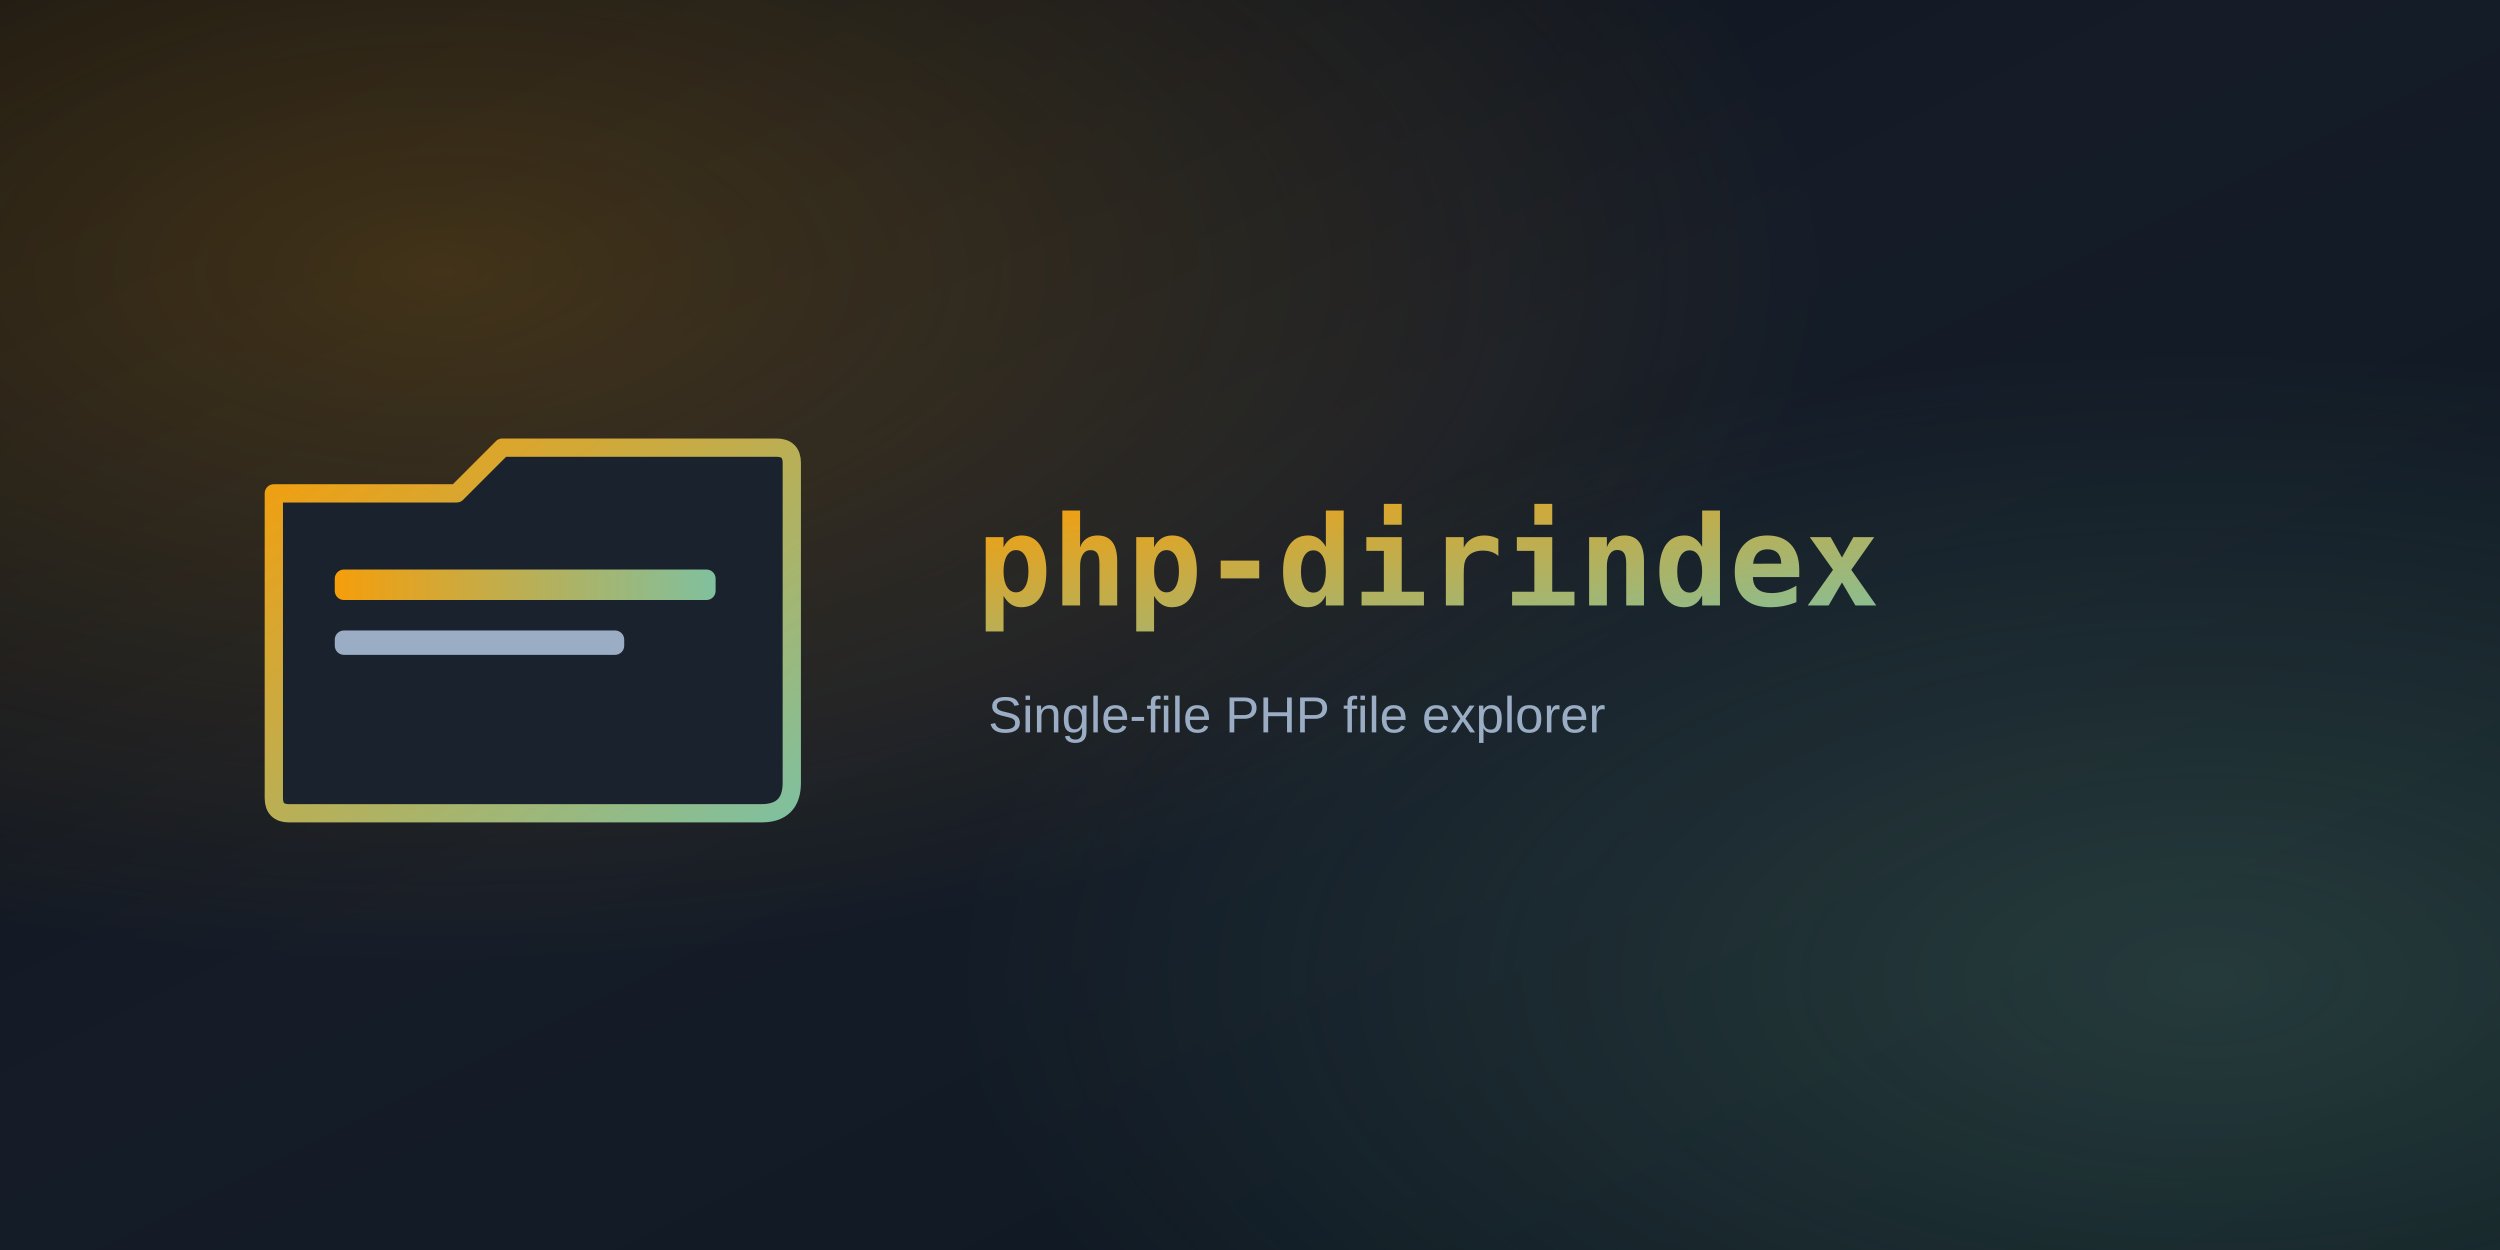
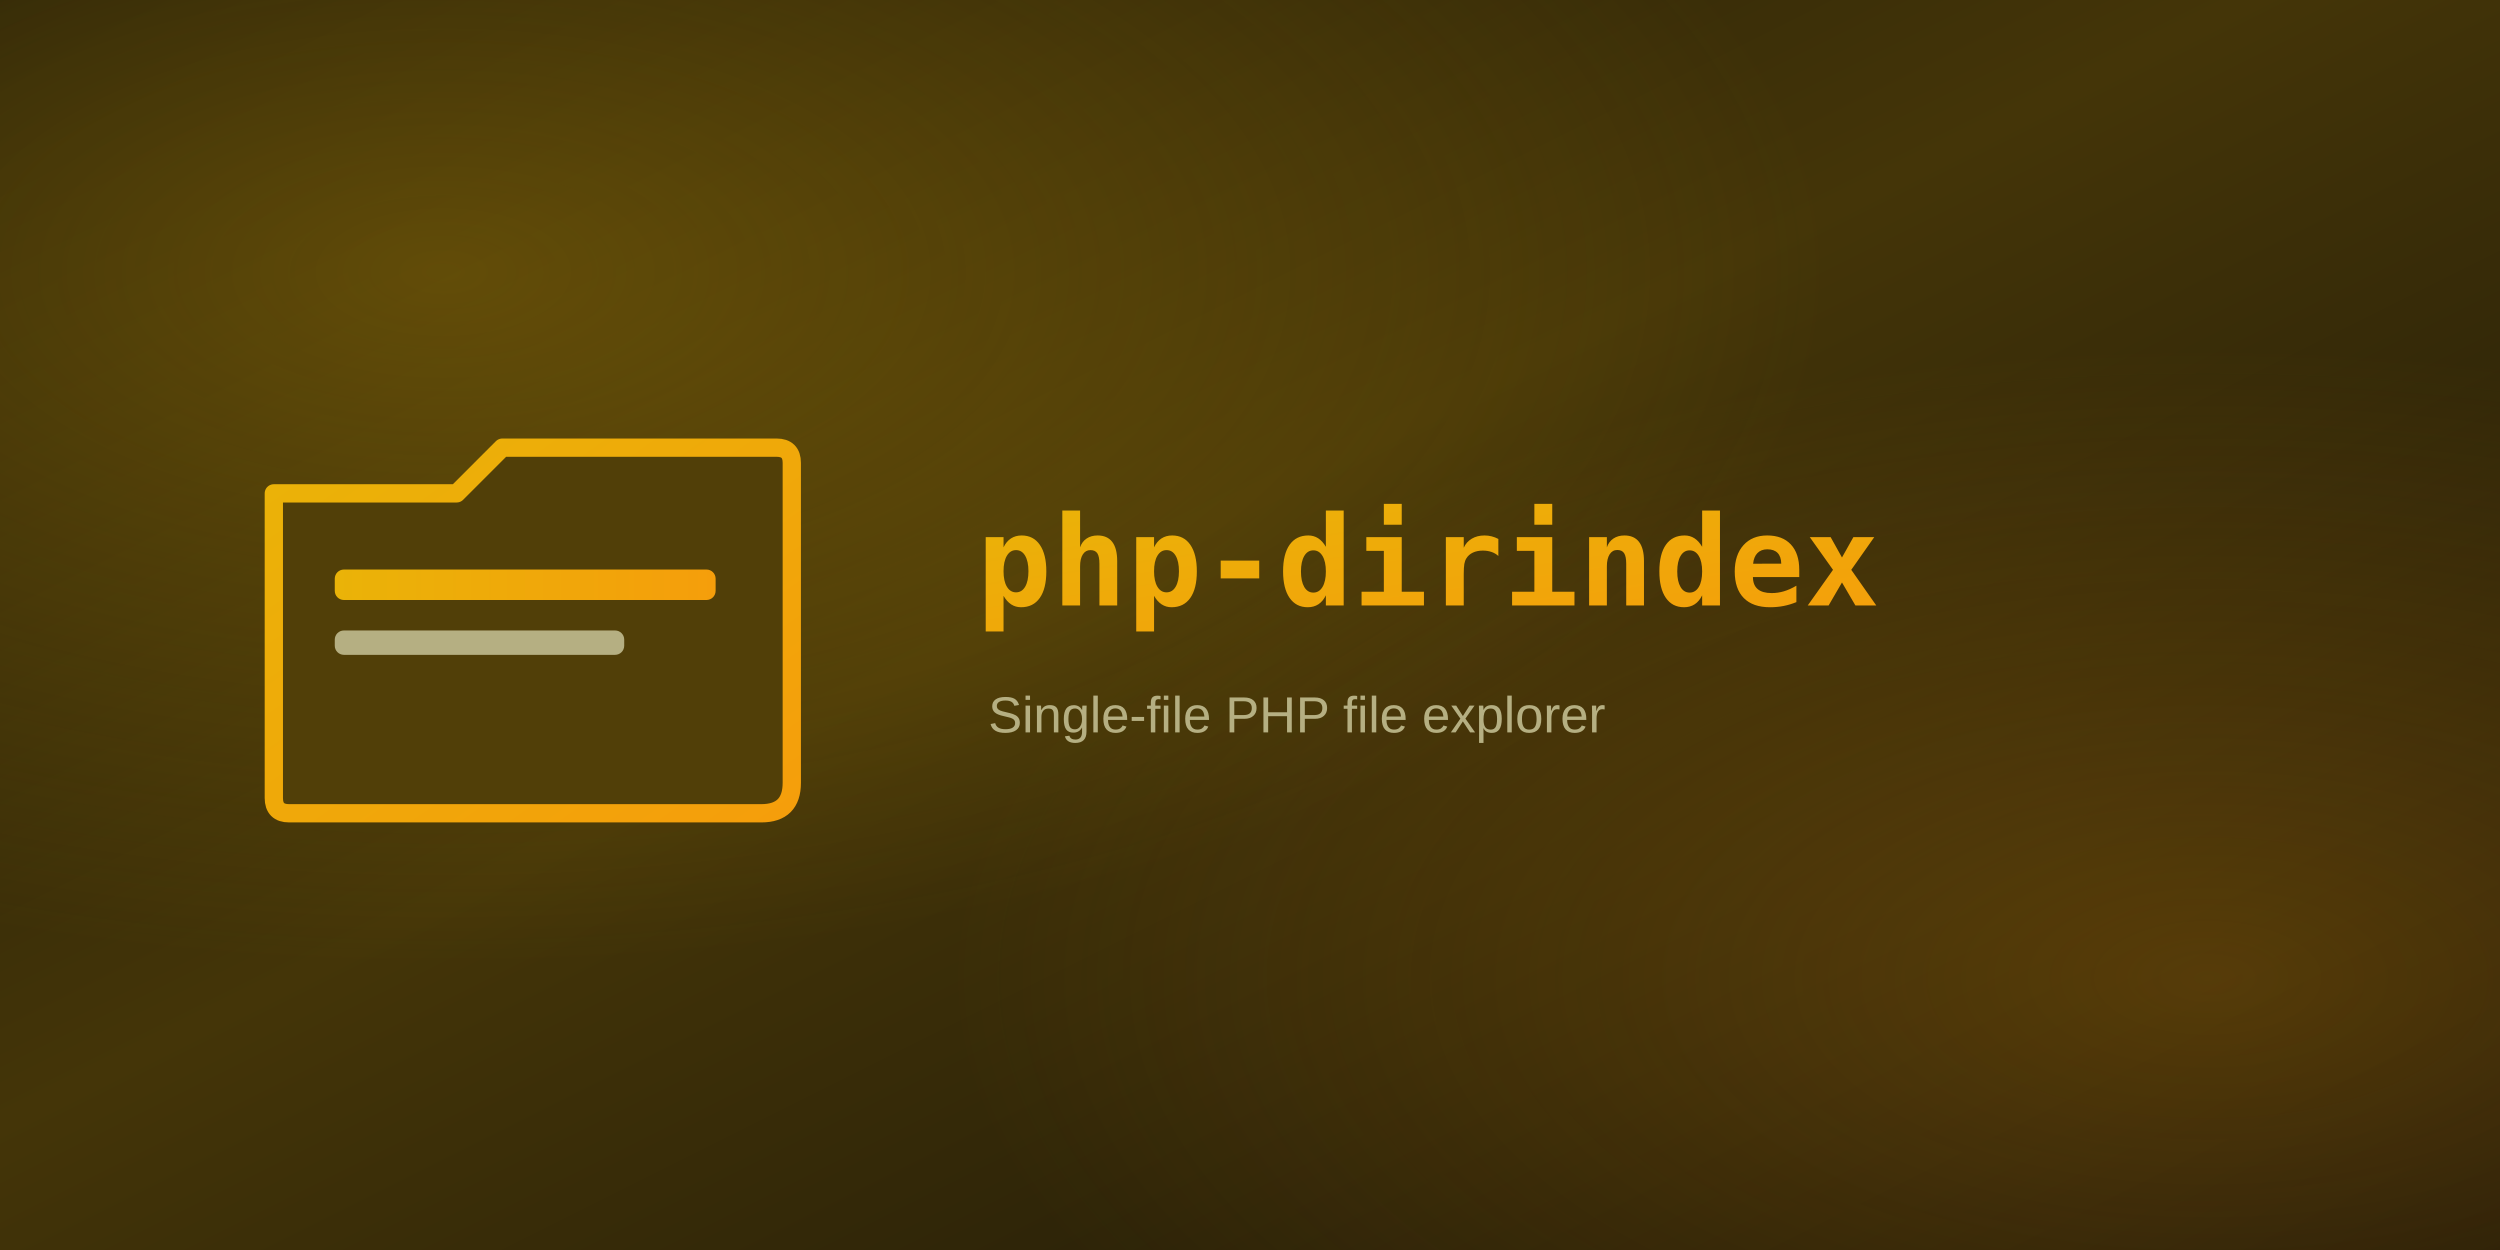
<svg xmlns="http://www.w3.org/2000/svg" viewBox="0 0 1280 640" width="1280" height="640" role="img" aria-label="php-dirindex">
  <defs>
    <linearGradient id="ac" x1="0" y1="0" x2="1" y2="1">
-       <stop offset="0" stop-color="#f59e0b" />
-       <stop offset="1" stop-color="#80c09e" />
+       <stop offset="0" stop-color="#eab308" />
+       <stop offset="1" stop-color="#f59e0b" />
    </linearGradient>
    <linearGradient id="gWarm" x1="0%" y1="0%" x2="100%" y2="0%">
-       <stop offset="0%" stop-color="#f59e0b" />
-       <stop offset="100%" stop-color="#80c09e" />
+       <stop offset="0%" stop-color="#eab308" />
+       <stop offset="100%" stop-color="#f59e0b" />
    </linearGradient>
    <linearGradient id="canvasGrad" x1="0%" y1="0%" x2="100%" y2="100%">
-       <stop offset="0%" stop-color="#0a0e14" />
-       <stop offset="45%" stop-color="#151c28" />
-       <stop offset="100%" stop-color="#0c1820" />
-     </linearGradient>
-     <linearGradient id="bg" x1="0" y1="0" x2="1" y2="1">
-       <stop offset="0" stop-color="#1e1b4b" />
-       <stop offset="0.55" stop-color="#0f3a4a" />
-       <stop offset="1" stop-color="#0f766e" />
+       <stop offset="0%" stop-color="#1b1708" />
+       <stop offset="45%" stop-color="#443508" />
+       <stop offset="100%" stop-color="#161208" />
    </linearGradient>
    <radialGradient id="glowA" cx="18%" cy="22%" r="55%">
-       <stop offset="0%" stop-color="#f59e0b" stop-opacity="0.22" />
-       <stop offset="100%" stop-color="#f59e0b" stop-opacity="0" />
+       <stop offset="0%" stop-color="#eab308" stop-opacity="0.28" />
+       <stop offset="100%" stop-color="#eab308" stop-opacity="0" />
    </radialGradient>
    <radialGradient id="glowB" cx="88%" cy="78%" r="50%">
-       <stop offset="0%" stop-color="#80c09e" stop-opacity="0.20" />
-       <stop offset="100%" stop-color="#80c09e" stop-opacity="0" />
+       <stop offset="0%" stop-color="#f59e0b" stop-opacity="0.24" />
+       <stop offset="100%" stop-color="#f59e0b" stop-opacity="0" />
    </radialGradient>
  </defs>
  <rect width="1280" height="640" fill="url(#canvasGrad)" />
  <rect width="1280" height="640" fill="url(#glowA)" />
  <rect width="1280" height="640" fill="url(#glowB)" />
  <g transform="translate(70 120) scale(0.78)">
-     <path d="M90 170 H210 L240 140 H420 Q430 140 430 150 V360 Q430 380 410 380 H100 Q90 380 90 370 Z" fill="#1a222d" stroke="url(#ac)" stroke-width="12" stroke-linejoin="round" />
+     <path d="M90 170 H210 L240 140 H420 Q430 140 430 150 V360 Q430 380 410 380 H100 Q90 380 90 370 Z" fill="#513f08" stroke="url(#ac)" stroke-width="12" stroke-linejoin="round" />
    <rect x="130" y="220" width="250" height="20" rx="6" fill="url(#gWarm)" />
-     <rect x="130" y="260" width="190" height="16" rx="6" fill="#9aadc4" />
+     <rect x="130" y="260" width="190" height="16" rx="6" fill="#b5af82" />
  </g>
  <text x="500" y="310" font-family="Consolas, Cascadia Mono, monospace" font-weight="700" font-size="64" fill="url(#ac)">php-dirindex</text>
-   <text x="506" y="375" font-family="Segoe UI, Arial, sans-serif" font-size="26" fill="#9aadc4">Single-file PHP file explorer</text>
+   <text x="506" y="375" font-family="Segoe UI, Arial, sans-serif" font-size="26" fill="#b5af82">Single-file PHP file explorer</text>
</svg>
